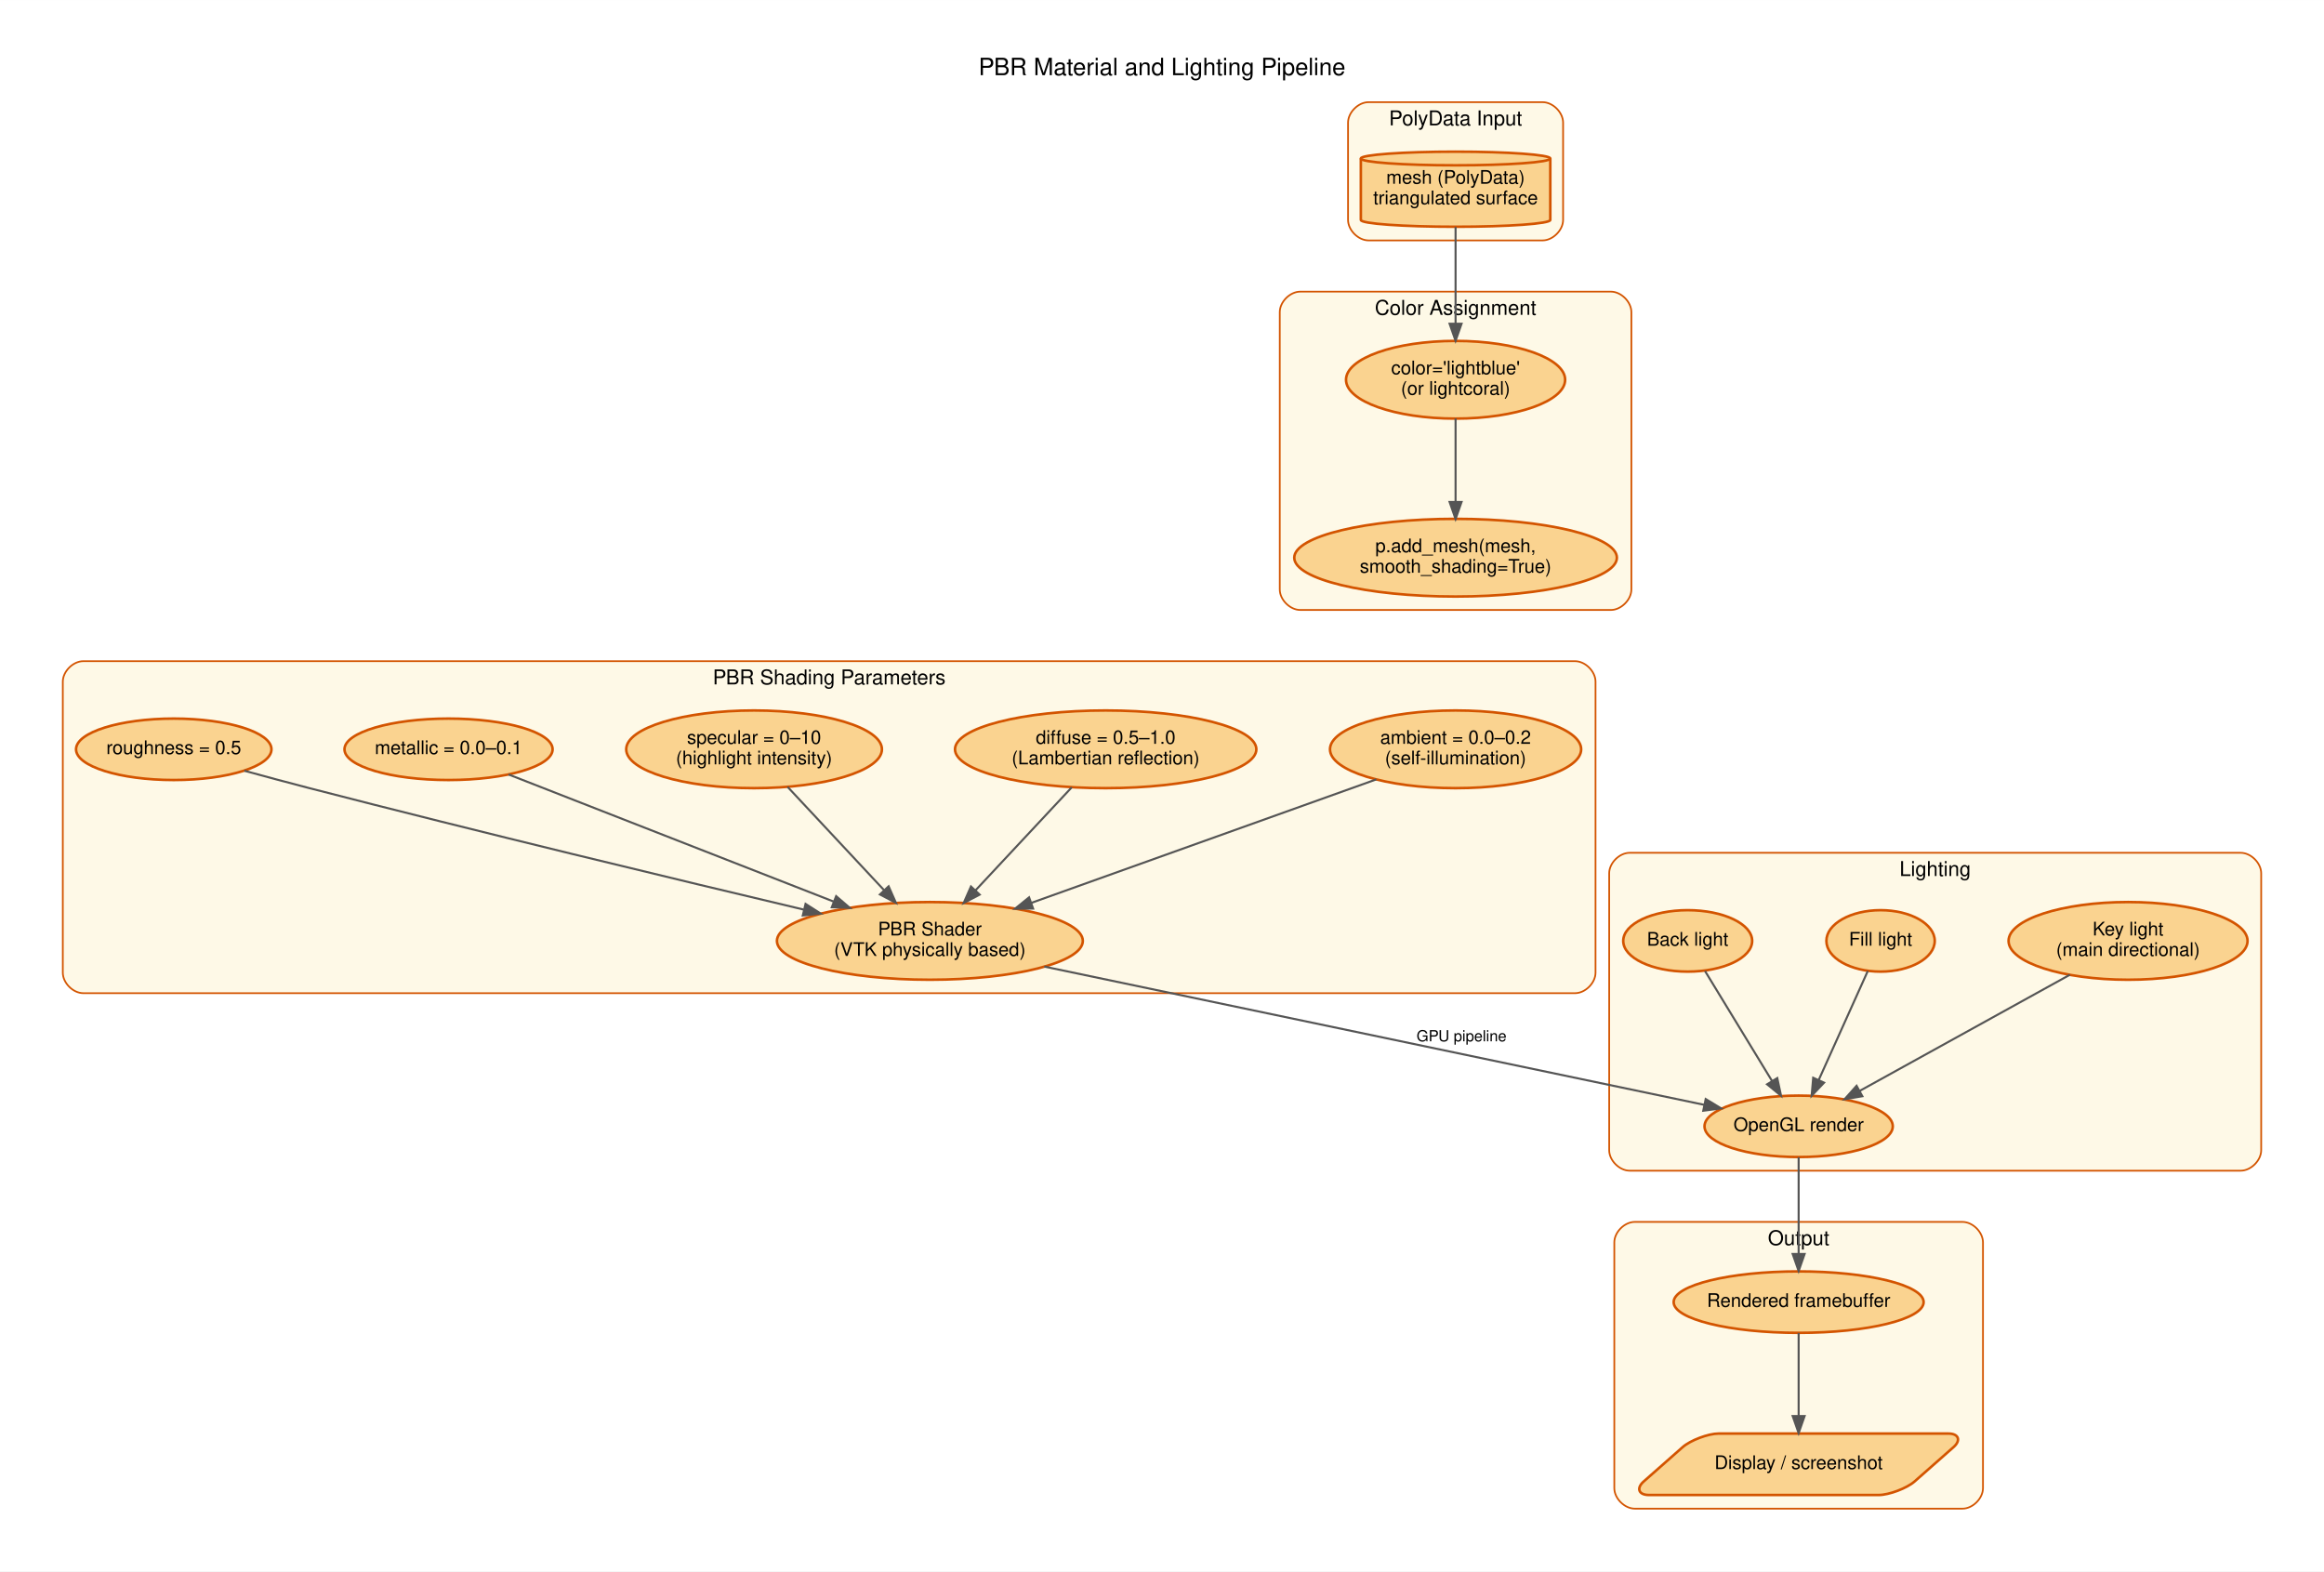
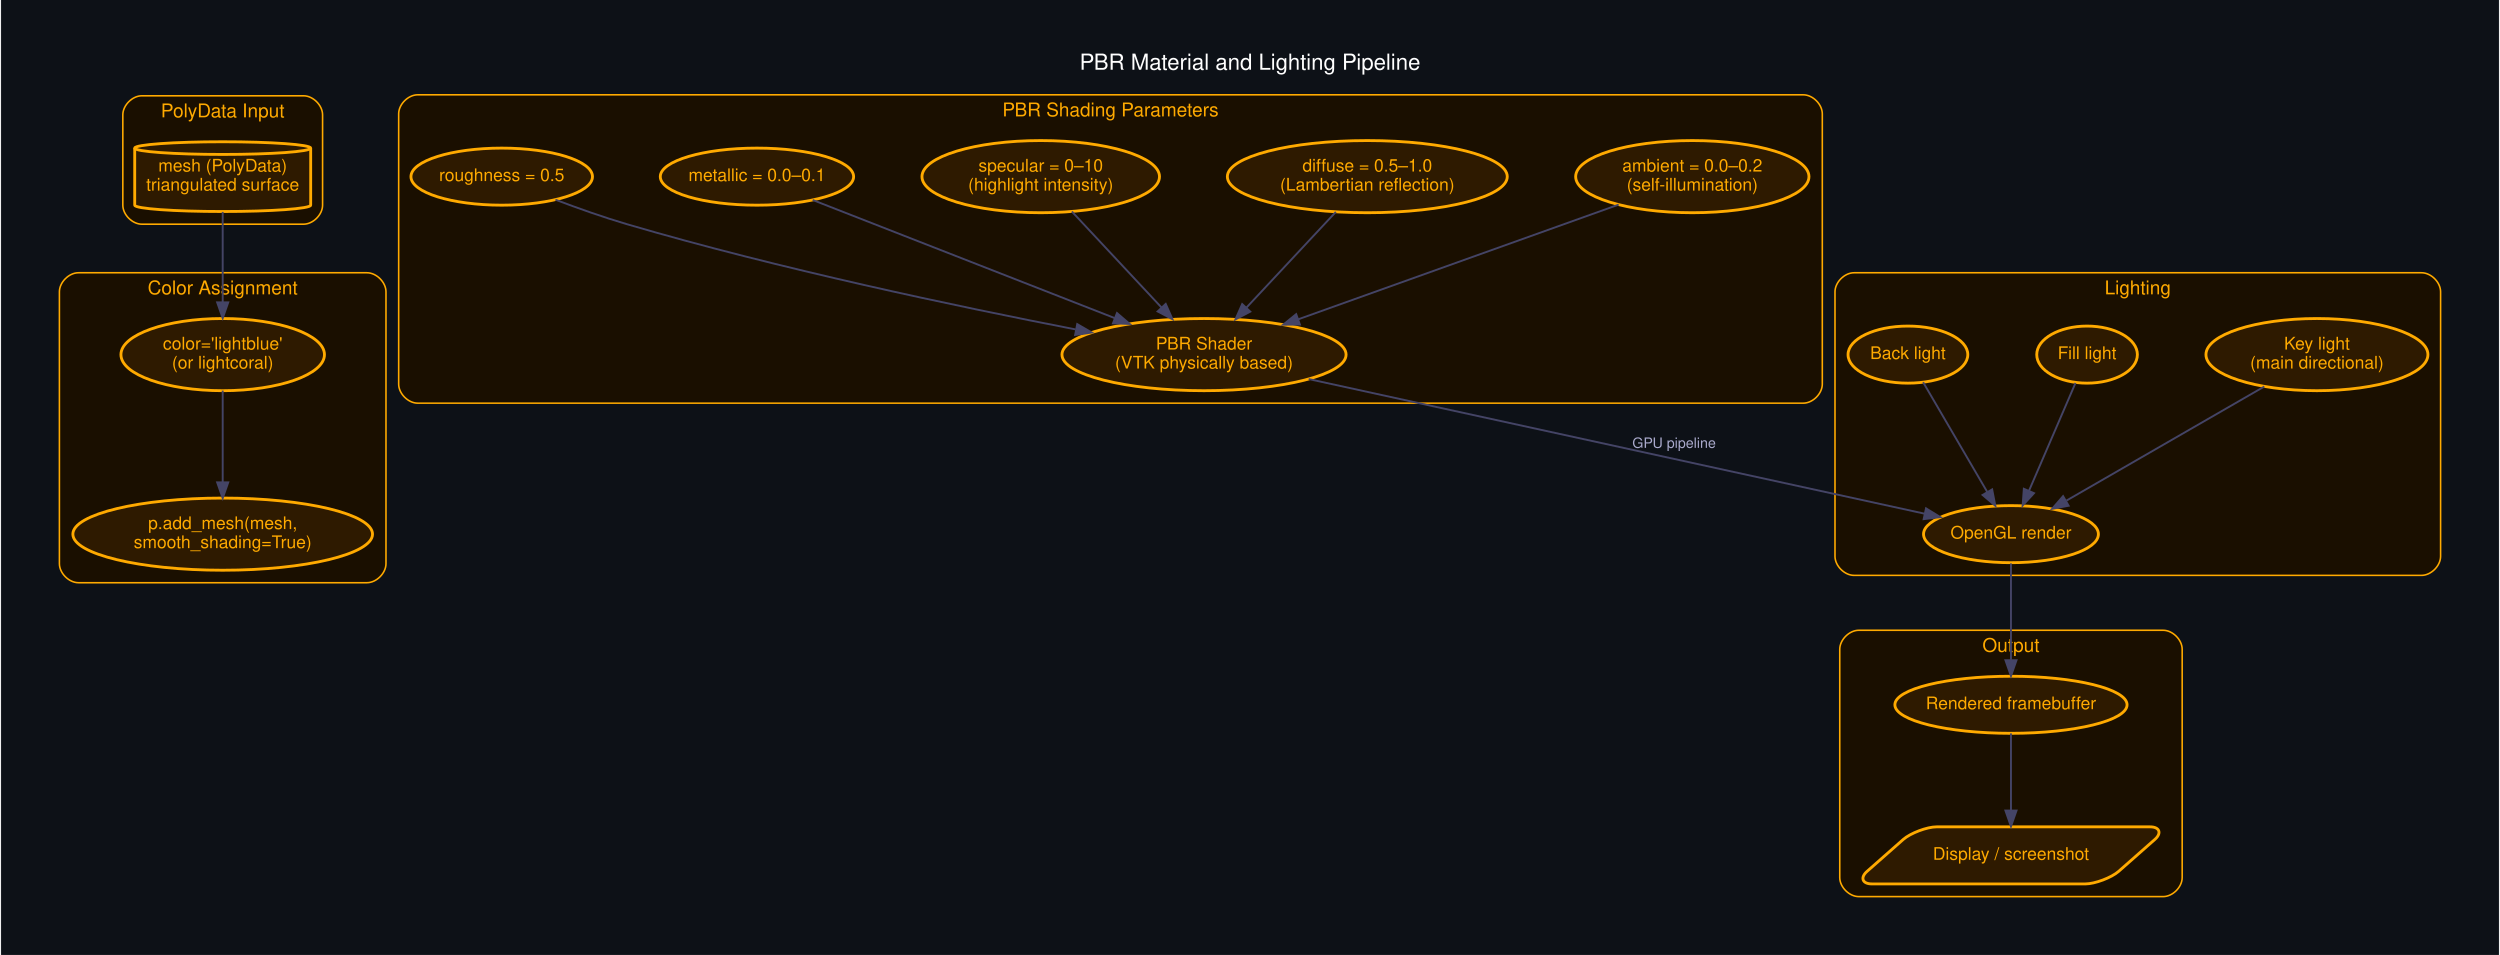
- <svg xmlns="http://www.w3.org/2000/svg" width="1362pt" height="921pt" viewBox="0.00 0.00 1361.60 920.62">
-   <g id="graph0" class="graph" transform="scale(1 1) rotate(0) translate(28.8 891.82)">
-     <polygon fill="#ffffff" stroke="transparent" points="-28.8,28.8 -28.8,-891.82 1332.8,-891.82 1332.8,28.8 -28.8,28.8" />
-     <text text-anchor="middle" x="652" y="-847.82" font-family="Helvetica,Arial,sans-serif" font-size="14.00">PBR Material and Lighting Pipeline</text>
+ <svg xmlns="http://www.w3.org/2000/svg" width="1576pt" height="602pt" viewBox="0.00 0.00 1575.60 602.36">
+   <g id="graph0" class="graph" transform="scale(1 1) rotate(0) translate(28.8 573.56)">
+     <polygon fill="#0d1117" stroke="transparent" points="-28.8,28.8 -28.8,-573.56 1546.8,-573.56 1546.8,28.8 -28.8,28.8" />
+     <text text-anchor="middle" x="759" y="-529.56" font-family="Helvetica,Arial,sans-serif" font-size="14.00" fill="white">PBR Material and Lighting Pipeline</text>
    <g id="clust1" class="cluster">
-       <path fill="#fef9e7" stroke="#d35400" d="M773,-751.02C773,-751.02 875,-751.02 875,-751.02 881,-751.02 887,-757.02 887,-763.02 887,-763.02 887,-820.02 887,-820.02 887,-826.02 881,-832.02 875,-832.02 875,-832.02 773,-832.02 773,-832.02 767,-832.02 761,-826.02 761,-820.02 761,-820.02 761,-763.02 761,-763.02 761,-757.02 767,-751.02 773,-751.02" />
-       <text text-anchor="middle" x="824" y="-818.42" font-family="Helvetica,Arial,sans-serif" font-size="12.00">PolyData Input</text>
+       <path fill="#1a0f00" stroke="#ffaa00" d="M60,-432.14C60,-432.14 162,-432.14 162,-432.14 168,-432.14 174,-438.14 174,-444.14 174,-444.14 174,-501.14 174,-501.14 174,-507.14 168,-513.14 162,-513.14 162,-513.14 60,-513.14 60,-513.14 54,-513.14 48,-507.14 48,-501.14 48,-501.14 48,-444.14 48,-444.14 48,-438.14 54,-432.14 60,-432.14" />
+       <text text-anchor="middle" x="111" y="-499.54" font-family="Helvetica,Arial,sans-serif" font-size="12.00" fill="#ffaa00">PolyData Input</text>
    </g>
    <g id="clust2" class="cluster">
-       <path fill="#fef9e7" stroke="#d35400" d="M733,-534.51C733,-534.51 915,-534.51 915,-534.51 921,-534.51 927,-540.51 927,-546.51 927,-546.51 927,-709.02 927,-709.02 927,-715.02 921,-721.02 915,-721.02 915,-721.02 733,-721.02 733,-721.02 727,-721.02 721,-715.02 721,-709.02 721,-709.02 721,-546.51 721,-546.51 721,-540.51 727,-534.51 733,-534.51" />
-       <text text-anchor="middle" x="824" y="-707.42" font-family="Helvetica,Arial,sans-serif" font-size="12.00">Color Assignment</text>
+       <path fill="#1a0f00" stroke="#ffaa00" d="M20,-206C20,-206 202,-206 202,-206 208,-206 214,-212 214,-218 214,-218 214,-389.51 214,-389.51 214,-395.51 208,-401.51 202,-401.51 202,-401.51 20,-401.51 20,-401.51 14,-401.51 8,-395.51 8,-389.51 8,-389.51 8,-218 8,-218 8,-212 14,-206 20,-206" />
+       <text text-anchor="middle" x="111" y="-387.91" font-family="Helvetica,Arial,sans-serif" font-size="12.00" fill="#ffaa00">Color Assignment</text>
    </g>
    <g id="clust3" class="cluster">
-       <path fill="#fef9e7" stroke="#d35400" d="M20,-310C20,-310 894,-310 894,-310 900,-310 906,-316 906,-322 906,-322 906,-492.51 906,-492.51 906,-498.51 900,-504.51 894,-504.51 894,-504.51 20,-504.51 20,-504.51 14,-504.51 8,-498.51 8,-492.51 8,-492.51 8,-322 8,-322 8,-316 14,-310 20,-310" />
-       <text text-anchor="middle" x="457" y="-490.91" font-family="Helvetica,Arial,sans-serif" font-size="12.00">PBR Shading Parameters</text>
+       <path fill="#1a0f00" stroke="#ffaa00" d="M234,-319.25C234,-319.25 1108,-319.25 1108,-319.25 1114,-319.25 1120,-325.25 1120,-331.25 1120,-331.25 1120,-501.76 1120,-501.76 1120,-507.76 1114,-513.76 1108,-513.76 1108,-513.76 234,-513.76 234,-513.76 228,-513.76 222,-507.76 222,-501.76 222,-501.76 222,-331.25 222,-331.25 222,-325.25 228,-319.25 234,-319.25" />
+       <text text-anchor="middle" x="671" y="-500.16" font-family="Helvetica,Arial,sans-serif" font-size="12.00" fill="#ffaa00">PBR Shading Parameters</text>
    </g>
    <g id="clust4" class="cluster">
-       <path fill="#fef9e7" stroke="#d35400" d="M926,-206C926,-206 1284,-206 1284,-206 1290,-206 1296,-212 1296,-218 1296,-218 1296,-380.25 1296,-380.25 1296,-386.25 1290,-392.25 1284,-392.25 1284,-392.25 926,-392.25 926,-392.25 920,-392.25 914,-386.25 914,-380.25 914,-380.25 914,-218 914,-218 914,-212 920,-206 926,-206" />
-       <text text-anchor="middle" x="1105" y="-378.65" font-family="Helvetica,Arial,sans-serif" font-size="12.00">Lighting</text>
+       <path fill="#1a0f00" stroke="#ffaa00" d="M1140,-210.63C1140,-210.63 1498,-210.63 1498,-210.63 1504,-210.63 1510,-216.63 1510,-222.63 1510,-222.63 1510,-389.51 1510,-389.51 1510,-395.51 1504,-401.51 1498,-401.51 1498,-401.51 1140,-401.51 1140,-401.51 1134,-401.51 1128,-395.51 1128,-389.51 1128,-389.51 1128,-222.63 1128,-222.63 1128,-216.63 1134,-210.63 1140,-210.63" />
+       <text text-anchor="middle" x="1319" y="-387.91" font-family="Helvetica,Arial,sans-serif" font-size="12.00" fill="#ffaa00">Lighting</text>
    </g>
    <g id="clust5" class="cluster">
-       <path fill="#fef9e7" stroke="#d35400" d="M929,-8C929,-8 1121,-8 1121,-8 1127,-8 1133,-14 1133,-20 1133,-20 1133,-164 1133,-164 1133,-170 1127,-176 1121,-176 1121,-176 929,-176 929,-176 923,-176 917,-170 917,-164 917,-164 917,-20 917,-20 917,-14 923,-8 929,-8" />
-       <text text-anchor="middle" x="1025" y="-162.4" font-family="Helvetica,Arial,sans-serif" font-size="12.00">Output</text>
+       <path fill="#1a0f00" stroke="#ffaa00" d="M1143,-8C1143,-8 1335,-8 1335,-8 1341,-8 1347,-14 1347,-20 1347,-20 1347,-164 1347,-164 1347,-170 1341,-176 1335,-176 1335,-176 1143,-176 1143,-176 1137,-176 1131,-170 1131,-164 1131,-164 1131,-20 1131,-20 1131,-14 1137,-8 1143,-8" />
+       <text text-anchor="middle" x="1239" y="-162.4" font-family="Helvetica,Arial,sans-serif" font-size="12.00" fill="#ffaa00">Output</text>
    </g>
    <g id="node1" class="node">
-       <path fill="#fad390" stroke="#d35400" stroke-width="1.5" d="M879.5,-799.02C879.5,-801.23 854.62,-803.02 824,-803.02 793.38,-803.02 768.5,-801.23 768.5,-799.02 768.5,-799.02 768.5,-763.02 768.5,-763.02 768.5,-760.81 793.38,-759.02 824,-759.02 854.62,-759.02 879.5,-760.81 879.5,-763.02 879.5,-763.02 879.5,-799.02 879.5,-799.02" />
-       <path fill="none" stroke="#d35400" stroke-width="1.5" d="M879.5,-799.02C879.5,-796.81 854.62,-795.02 824,-795.02 793.38,-795.02 768.5,-796.81 768.5,-799.02" />
-       <text text-anchor="middle" x="824" y="-784.22" font-family="Helvetica,Arial,sans-serif" font-size="11.00">mesh (PolyData)</text>
-       <text text-anchor="middle" x="824" y="-772.22" font-family="Helvetica,Arial,sans-serif" font-size="11.00">triangulated surface</text>
+       <path fill="#2e1a00" stroke="#ffaa00" stroke-width="1.8" d="M166.5,-480.14C166.5,-482.34 141.62,-484.14 111,-484.14 80.38,-484.14 55.5,-482.34 55.5,-480.14 55.5,-480.14 55.5,-444.14 55.5,-444.14 55.5,-441.93 80.38,-440.14 111,-440.14 141.62,-440.14 166.5,-441.93 166.5,-444.14 166.5,-444.14 166.5,-480.14 166.5,-480.14" />
+       <path fill="none" stroke="#ffaa00" stroke-width="1.8" d="M166.5,-480.14C166.5,-477.93 141.62,-476.14 111,-476.14 80.38,-476.14 55.5,-477.93 55.5,-480.14" />
+       <text text-anchor="middle" x="111" y="-465.34" font-family="Helvetica,Arial,sans-serif" font-size="11.00" fill="#ffaa00">mesh (PolyData)</text>
+       <text text-anchor="middle" x="111" y="-453.34" font-family="Helvetica,Arial,sans-serif" font-size="11.00" fill="#ffaa00">triangulated surface</text>
    </g>
    <g id="node2" class="node">
-       <ellipse fill="#fad390" stroke="#d35400" stroke-width="1.5" cx="824" cy="-669.39" rx="64.19" ry="22.76" />
-       <text text-anchor="middle" x="824" y="-672.59" font-family="Helvetica,Arial,sans-serif" font-size="11.00">color='lightblue'</text>
-       <text text-anchor="middle" x="824" y="-660.59" font-family="Helvetica,Arial,sans-serif" font-size="11.00">(or lightcoral)</text>
+       <ellipse fill="#2e1a00" stroke="#ffaa00" stroke-width="1.8" cx="111" cy="-349.88" rx="64.19" ry="22.76" />
+       <text text-anchor="middle" x="111" y="-353.08" font-family="Helvetica,Arial,sans-serif" font-size="11.00" fill="#ffaa00">color='lightblue'</text>
+       <text text-anchor="middle" x="111" y="-341.08" font-family="Helvetica,Arial,sans-serif" font-size="11.00" fill="#ffaa00">(or lightcoral)</text>
    </g>
    <g id="edge11" class="edge">
-       <path fill="none" stroke="#555555" stroke-width="1.2" d="M824,-758.88C824,-742.86 824,-720.58 824,-702.38" />
-       <polygon fill="#555555" stroke="#555555" stroke-width="1.2" points="827.5,-702.21 824,-692.21 820.5,-702.21 827.5,-702.21" />
+       <path fill="none" stroke="#444466" stroke-width="1.2" d="M111,-439.88C111,-423.77 111,-401.35 111,-383.05" />
+       <polygon fill="#444466" stroke="#444466" stroke-width="1.2" points="114.5,-382.83 111,-372.83 107.5,-382.83 114.5,-382.83" />
    </g>
    <g id="node3" class="node">
-       <ellipse fill="#fad390" stroke="#d35400" stroke-width="1.5" cx="824" cy="-565.14" rx="94.51" ry="22.76" />
-       <text text-anchor="middle" x="824" y="-568.34" font-family="Helvetica,Arial,sans-serif" font-size="11.00">p.add_mesh(mesh,</text>
-       <text text-anchor="middle" x="824" y="-556.34" font-family="Helvetica,Arial,sans-serif" font-size="11.00">  smooth_shading=True)</text>
+       <ellipse fill="#2e1a00" stroke="#ffaa00" stroke-width="1.8" cx="111" cy="-236.63" rx="94.51" ry="22.76" />
+       <text text-anchor="middle" x="111" y="-239.83" font-family="Helvetica,Arial,sans-serif" font-size="11.00" fill="#ffaa00">p.add_mesh(mesh,</text>
+       <text text-anchor="middle" x="111" y="-227.83" font-family="Helvetica,Arial,sans-serif" font-size="11.00" fill="#ffaa00">  smooth_shading=True)</text>
    </g>
    <g id="edge1" class="edge">
-       <path fill="none" stroke="#555555" stroke-width="1.2" d="M824,-646.71C824,-632.61 824,-613.98 824,-598.18" />
-       <polygon fill="#555555" stroke="#555555" stroke-width="1.2" points="827.5,-597.79 824,-587.79 820.5,-597.79 827.5,-597.79" />
+       <path fill="none" stroke="#444466" stroke-width="1.2" d="M111,-327.17C111,-310.7 111,-287.83 111,-269.32" />
+       <polygon fill="#444466" stroke="#444466" stroke-width="1.2" points="114.5,-269.29 111,-259.29 107.5,-269.29 114.5,-269.29" />
    </g>
    <g id="node4" class="node">
-       <ellipse fill="#fad390" stroke="#d35400" stroke-width="1.5" cx="824" cy="-452.88" rx="73.58" ry="22.76" />
-       <text text-anchor="middle" x="824" y="-456.08" font-family="Helvetica,Arial,sans-serif" font-size="11.00">ambient = 0.0–0.2</text>
-       <text text-anchor="middle" x="824" y="-444.08" font-family="Helvetica,Arial,sans-serif" font-size="11.00">(self-illumination)</text>
+       <ellipse fill="#2e1a00" stroke="#ffaa00" stroke-width="1.8" cx="1038" cy="-462.14" rx="73.58" ry="22.76" />
+       <text text-anchor="middle" x="1038" y="-465.34" font-family="Helvetica,Arial,sans-serif" font-size="11.00" fill="#ffaa00">ambient = 0.0–0.2</text>
+       <text text-anchor="middle" x="1038" y="-453.34" font-family="Helvetica,Arial,sans-serif" font-size="11.00" fill="#ffaa00">(self-illumination)</text>
    </g>
    <g id="node9" class="node">
-       <ellipse fill="#fad390" stroke="#d35400" stroke-width="1.5" cx="516" cy="-340.63" rx="89.61" ry="22.76" />
-       <text text-anchor="middle" x="516" y="-343.83" font-family="Helvetica,Arial,sans-serif" font-size="11.00">PBR Shader</text>
-       <text text-anchor="middle" x="516" y="-331.83" font-family="Helvetica,Arial,sans-serif" font-size="11.00">(VTK physically based)</text>
+       <ellipse fill="#2e1a00" stroke="#ffaa00" stroke-width="1.8" cx="730" cy="-349.88" rx="89.61" ry="22.76" />
+       <text text-anchor="middle" x="730" y="-353.08" font-family="Helvetica,Arial,sans-serif" font-size="11.00" fill="#ffaa00">PBR Shader</text>
+       <text text-anchor="middle" x="730" y="-341.08" font-family="Helvetica,Arial,sans-serif" font-size="11.00" fill="#ffaa00">(VTK physically based)</text>
    </g>
    <g id="edge2" class="edge">
-       <path fill="none" stroke="#555555" stroke-width="1.2" d="M777.56,-435.26C723.59,-415.94 634.43,-384.02 575.45,-362.91" />
-       <polygon fill="#555555" stroke="#555555" stroke-width="1.2" points="576.49,-359.56 565.89,-359.49 574.13,-366.15 576.49,-359.56" />
+       <path fill="none" stroke="#444466" stroke-width="1.2" d="M991.56,-444.51C937.59,-425.19 848.43,-393.28 789.45,-372.16" />
+       <polygon fill="#444466" stroke="#444466" stroke-width="1.2" points="790.49,-368.82 779.89,-368.74 788.13,-375.41 790.49,-368.82" />
    </g>
    <g id="node5" class="node">
-       <ellipse fill="#fad390" stroke="#d35400" stroke-width="1.5" cx="619" cy="-452.88" rx="88.28" ry="22.76" />
-       <text text-anchor="middle" x="619" y="-456.08" font-family="Helvetica,Arial,sans-serif" font-size="11.00">diffuse = 0.5–1.0</text>
-       <text text-anchor="middle" x="619" y="-444.08" font-family="Helvetica,Arial,sans-serif" font-size="11.00">(Lambertian reflection)</text>
+       <ellipse fill="#2e1a00" stroke="#ffaa00" stroke-width="1.8" cx="833" cy="-462.14" rx="88.28" ry="22.76" />
+       <text text-anchor="middle" x="833" y="-465.34" font-family="Helvetica,Arial,sans-serif" font-size="11.00" fill="#ffaa00">diffuse = 0.5–1.0</text>
+       <text text-anchor="middle" x="833" y="-453.34" font-family="Helvetica,Arial,sans-serif" font-size="11.00" fill="#ffaa00">(Lambertian reflection)</text>
    </g>
    <g id="edge3" class="edge">
-       <path fill="none" stroke="#555555" stroke-width="1.2" d="M599.14,-430.62C583.11,-413.46 560.4,-389.16 542.77,-370.28" />
-       <polygon fill="#555555" stroke="#555555" stroke-width="1.2" points="545.18,-367.74 535.8,-362.82 540.07,-372.52 545.18,-367.74" />
+       <path fill="none" stroke="#444466" stroke-width="1.2" d="M813.14,-439.88C797.11,-422.72 774.4,-398.41 756.77,-379.54" />
+       <polygon fill="#444466" stroke="#444466" stroke-width="1.2" points="759.18,-376.99 749.8,-372.08 754.07,-381.77 759.18,-376.99" />
    </g>
    <g id="node6" class="node">
-       <ellipse fill="#fad390" stroke="#d35400" stroke-width="1.5" cx="413" cy="-452.88" rx="74.91" ry="22.76" />
-       <text text-anchor="middle" x="413" y="-456.08" font-family="Helvetica,Arial,sans-serif" font-size="11.00">specular = 0–10</text>
-       <text text-anchor="middle" x="413" y="-444.08" font-family="Helvetica,Arial,sans-serif" font-size="11.00">(highlight intensity)</text>
+       <ellipse fill="#2e1a00" stroke="#ffaa00" stroke-width="1.8" cx="627" cy="-462.14" rx="74.91" ry="22.76" />
+       <text text-anchor="middle" x="627" y="-465.34" font-family="Helvetica,Arial,sans-serif" font-size="11.00" fill="#ffaa00">specular = 0–10</text>
+       <text text-anchor="middle" x="627" y="-453.34" font-family="Helvetica,Arial,sans-serif" font-size="11.00" fill="#ffaa00">(highlight intensity)</text>
    </g>
    <g id="edge4" class="edge">
-       <path fill="none" stroke="#555555" stroke-width="1.2" d="M432.62,-430.88C448.62,-413.75 471.4,-389.37 489.11,-370.41" />
-       <polygon fill="#555555" stroke="#555555" stroke-width="1.2" points="491.84,-372.62 496.11,-362.92 486.72,-367.84 491.84,-372.62" />
+       <path fill="none" stroke="#444466" stroke-width="1.2" d="M646.62,-440.14C662.62,-423.01 685.4,-398.62 703.11,-379.67" />
+       <polygon fill="#444466" stroke="#444466" stroke-width="1.2" points="705.84,-381.87 710.11,-372.18 700.72,-377.1 705.84,-381.87" />
    </g>
    <g id="node7" class="node">
-       <ellipse fill="#fad390" stroke="#d35400" stroke-width="1.5" cx="234" cy="-452.88" rx="60.97" ry="18" />
-       <text text-anchor="middle" x="234" y="-450.08" font-family="Helvetica,Arial,sans-serif" font-size="11.00">metallic = 0.0–0.1</text>
+       <ellipse fill="#2e1a00" stroke="#ffaa00" stroke-width="1.8" cx="448" cy="-462.14" rx="60.97" ry="18" />
+       <text text-anchor="middle" x="448" y="-459.34" font-family="Helvetica,Arial,sans-serif" font-size="11.00" fill="#ffaa00">metallic = 0.0–0.1</text>
    </g>
    <g id="edge5" class="edge">
-       <path fill="none" stroke="#555555" stroke-width="1.2" d="M269.15,-438.14C316.88,-419.48 402.76,-385.9 459.57,-363.69" />
-       <polygon fill="#555555" stroke="#555555" stroke-width="1.2" points="461.09,-366.85 469.13,-359.95 458.54,-360.33 461.09,-366.85" />
+       <path fill="none" stroke="#444466" stroke-width="1.2" d="M483.15,-447.4C530.88,-428.73 616.76,-395.16 673.57,-372.94" />
+       <polygon fill="#444466" stroke="#444466" stroke-width="1.2" points="675.09,-376.11 683.13,-369.21 672.54,-369.59 675.09,-376.11" />
    </g>
    <g id="node8" class="node">
-       <ellipse fill="#fad390" stroke="#d35400" stroke-width="1.5" cx="73" cy="-452.88" rx="57.25" ry="18" />
-       <text text-anchor="middle" x="73" y="-450.08" font-family="Helvetica,Arial,sans-serif" font-size="11.00">roughness = 0.5</text>
+       <ellipse fill="#2e1a00" stroke="#ffaa00" stroke-width="1.8" cx="287" cy="-462.14" rx="57.25" ry="18" />
+       <text text-anchor="middle" x="287" y="-459.34" font-family="Helvetica,Arial,sans-serif" font-size="11.00" fill="#ffaa00">roughness = 0.5</text>
    </g>
    <g id="edge6" class="edge">
-       <path fill="none" stroke="#555555" stroke-width="1.2" d="M114.35,-440.32C126.47,-437 139.75,-433.42 152,-430.25 252.13,-404.36 368.32,-376.44 441.98,-359" />
-       <polygon fill="#555555" stroke="#555555" stroke-width="1.2" points="443.16,-362.32 452.08,-356.61 441.54,-355.51 443.16,-362.32" />
+       <path fill="none" stroke="#444466" stroke-width="1.2" d="M320.89,-447.58C334.74,-442.33 351,-436.54 366,-432.14 461.97,-403.94 574.67,-380.19 648.95,-365.78" />
+       <polygon fill="#444466" stroke="#444466" stroke-width="1.2" points="650.02,-369.14 659.18,-363.81 648.69,-362.27 650.02,-369.14" />
    </g>
    <g id="node13" class="node">
-       <ellipse fill="#fad390" stroke="#d35400" stroke-width="1.5" cx="1025" cy="-232" rx="55.15" ry="18" />
-       <text text-anchor="middle" x="1025" y="-229.2" font-family="Helvetica,Arial,sans-serif" font-size="11.00">OpenGL render</text>
+       <ellipse fill="#2e1a00" stroke="#ffaa00" stroke-width="1.8" cx="1239" cy="-236.63" rx="55.15" ry="18" />
+       <text text-anchor="middle" x="1239" y="-233.83" font-family="Helvetica,Arial,sans-serif" font-size="11.00" fill="#ffaa00">OpenGL render</text>
+     </g>
+     <g id="edge12" class="edge">
+       <path fill="none" stroke="#444466" stroke-width="1.2" d="M796.02,-334.45C897.63,-312.24 1090.42,-270.1 1184.55,-249.53" />
+       <polygon fill="#444466" stroke="#444466" stroke-width="1.2" points="1185.42,-252.92 1194.44,-247.37 1183.92,-246.08 1185.42,-252.92" />
+       <text text-anchor="middle" x="1026.5" y="-291.05" font-family="Helvetica,Arial,sans-serif" font-size="9.00" fill="#aaaacc">GPU pipeline</text>
+     </g>
+     <g id="node10" class="node">
+       <ellipse fill="#2e1a00" stroke="#ffaa00" stroke-width="1.8" cx="1432" cy="-349.88" rx="70.01" ry="22.76" />
+       <text text-anchor="middle" x="1432" y="-353.08" font-family="Helvetica,Arial,sans-serif" font-size="11.00" fill="#ffaa00">Key light</text>
+       <text text-anchor="middle" x="1432" y="-341.08" font-family="Helvetica,Arial,sans-serif" font-size="11.00" fill="#ffaa00">(main directional)</text>
+     </g>
+     <g id="edge7" class="edge">
+       <path fill="none" stroke="#444466" stroke-width="1.2" d="M1398.82,-329.76C1364,-309.68 1309.47,-278.25 1273.98,-257.79" />
+       <polygon fill="#444466" stroke="#444466" stroke-width="1.2" points="1275.37,-254.55 1264.95,-252.59 1271.87,-260.61 1275.37,-254.55" />
+     </g>
+     <g id="node11" class="node">
+       <ellipse fill="#2e1a00" stroke="#ffaa00" stroke-width="1.8" cx="1287" cy="-349.88" rx="31.74" ry="18" />
+       <text text-anchor="middle" x="1287" y="-347.08" font-family="Helvetica,Arial,sans-serif" font-size="11.00" fill="#ffaa00">Fill light</text>
+     </g>
+     <g id="edge8" class="edge">
+       <path fill="none" stroke="#444466" stroke-width="1.2" d="M1279.71,-331.99C1271.92,-313.93 1259.47,-285.08 1250.39,-264.03" />
+       <polygon fill="#444466" stroke="#444466" stroke-width="1.2" points="1253.53,-262.48 1246.36,-254.68 1247.11,-265.25 1253.53,-262.48" />
+     </g>
+     <g id="node12" class="node">
+       <ellipse fill="#2e1a00" stroke="#ffaa00" stroke-width="1.8" cx="1174" cy="-349.88" rx="37.77" ry="18" />
+       <text text-anchor="middle" x="1174" y="-347.08" font-family="Helvetica,Arial,sans-serif" font-size="11.00" fill="#ffaa00">Back light</text>
+     </g>
+     <g id="edge9" class="edge">
+       <path fill="none" stroke="#444466" stroke-width="1.2" d="M1183.59,-332.47C1194.23,-314.25 1211.55,-284.61 1223.99,-263.32" />
+       <polygon fill="#444466" stroke="#444466" stroke-width="1.2" points="1227.13,-264.88 1229.16,-254.48 1221.09,-261.34 1227.13,-264.88" />
+     </g>
+     <g id="node14" class="node">
+       <ellipse fill="#2e1a00" stroke="#ffaa00" stroke-width="1.8" cx="1239" cy="-129" rx="73.23" ry="18" />
+       <text text-anchor="middle" x="1239" y="-126.2" font-family="Helvetica,Arial,sans-serif" font-size="11.00" fill="#ffaa00">Rendered framebuffer</text>
    </g>
    <g id="edge13" class="edge">
-       <path fill="none" stroke="#555555" stroke-width="1.2" d="M583.07,-325.58C684.65,-304.3 875.62,-264.29 969.72,-244.58" />
-       <polygon fill="#555555" stroke="#555555" stroke-width="1.2" points="970.54,-247.98 979.61,-242.51 969.11,-241.13 970.54,-247.98" />
-       <text text-anchor="middle" x="827.5" y="-281.8" font-family="Helvetica,Arial,sans-serif" font-size="9.00">GPU pipeline</text>
-     </g>
-     <g id="node10" class="node">
-       <ellipse fill="#fad390" stroke="#d35400" stroke-width="1.5" cx="1218" cy="-340.63" rx="70.01" ry="22.76" />
-       <text text-anchor="middle" x="1218" y="-343.83" font-family="Helvetica,Arial,sans-serif" font-size="11.00">Key light</text>
-       <text text-anchor="middle" x="1218" y="-331.83" font-family="Helvetica,Arial,sans-serif" font-size="11.00">(main directional)</text>
-     </g>
-     <g id="edge7" class="edge">
-       <path fill="none" stroke="#555555" stroke-width="1.2" d="M1183.94,-320.81C1149.37,-301.71 1096.06,-272.26 1060.86,-252.81" />
-       <polygon fill="#555555" stroke="#555555" stroke-width="1.2" points="1062.33,-249.62 1051.88,-247.85 1058.94,-255.75 1062.33,-249.62" />
-     </g>
-     <g id="node11" class="node">
-       <ellipse fill="#fad390" stroke="#d35400" stroke-width="1.5" cx="1073" cy="-340.63" rx="31.74" ry="18" />
-       <text text-anchor="middle" x="1073" y="-337.83" font-family="Helvetica,Arial,sans-serif" font-size="11.00">Fill light</text>
-     </g>
-     <g id="edge8" class="edge">
-       <path fill="none" stroke="#555555" stroke-width="1.2" d="M1065.5,-322.97C1057.8,-305.85 1045.7,-278.97 1036.72,-259.05" />
-       <polygon fill="#555555" stroke="#555555" stroke-width="1.2" points="1039.9,-257.58 1032.61,-249.9 1033.52,-260.45 1039.9,-257.58" />
-     </g>
-     <g id="node12" class="node">
-       <ellipse fill="#fad390" stroke="#d35400" stroke-width="1.5" cx="960" cy="-340.63" rx="37.77" ry="18" />
-       <text text-anchor="middle" x="960" y="-337.83" font-family="Helvetica,Arial,sans-serif" font-size="11.00">Back light</text>
-     </g>
-     <g id="edge9" class="edge">
-       <path fill="none" stroke="#555555" stroke-width="1.2" d="M970.16,-322.97C980.68,-305.7 997.27,-278.48 1009.45,-258.5" />
-       <polygon fill="#555555" stroke="#555555" stroke-width="1.2" points="1012.48,-260.26 1014.7,-249.9 1006.51,-256.61 1012.48,-260.26" />
-     </g>
-     <g id="node14" class="node">
-       <ellipse fill="#fad390" stroke="#d35400" stroke-width="1.5" cx="1025" cy="-129" rx="73.23" ry="18" />
-       <text text-anchor="middle" x="1025" y="-126.2" font-family="Helvetica,Arial,sans-serif" font-size="11.00">Rendered framebuffer</text>
-     </g>
-     <g id="edge14" class="edge">
-       <path fill="none" stroke="#555555" stroke-width="1.2" d="M1025,-213.87C1025,-198.41 1025,-175.42 1025,-157.41" />
-       <polygon fill="#555555" stroke="#555555" stroke-width="1.2" points="1028.5,-157.22 1025,-147.22 1021.5,-157.22 1028.5,-157.22" />
+       <path fill="none" stroke="#444466" stroke-width="1.2" d="M1239,-218.19C1239,-201.65 1239,-176.55 1239,-157.36" />
+       <polygon fill="#444466" stroke="#444466" stroke-width="1.2" points="1242.5,-157.12 1239,-147.12 1235.5,-157.12 1242.5,-157.12" />
    </g>
    <g id="node15" class="node">
-       <path fill="#fad390" stroke="#d35400" stroke-width="1.5" d="M1112.76,-52C1112.76,-52 978.06,-52 978.06,-52 972.06,-52 961.56,-48.03 957.06,-44.06 957.06,-44.06 934.24,-23.94 934.24,-23.94 929.74,-19.97 931.24,-16 937.24,-16 937.24,-16 1071.94,-16 1071.94,-16 1077.94,-16 1088.44,-19.97 1092.94,-23.94 1092.94,-23.94 1115.76,-44.06 1115.76,-44.06 1120.26,-48.03 1118.76,-52 1112.76,-52" />
-       <text text-anchor="middle" x="1025" y="-31.2" font-family="Helvetica,Arial,sans-serif" font-size="11.00">Display / screenshot</text>
+       <path fill="#2e1a00" stroke="#ffaa00" stroke-width="1.8" d="M1326.76,-52C1326.76,-52 1192.06,-52 1192.06,-52 1186.06,-52 1175.56,-48.03 1171.06,-44.06 1171.06,-44.06 1148.24,-23.94 1148.24,-23.94 1143.74,-19.97 1145.24,-16 1151.24,-16 1151.24,-16 1285.94,-16 1285.94,-16 1291.94,-16 1302.44,-19.97 1306.94,-23.94 1306.94,-23.94 1329.76,-44.06 1329.76,-44.06 1334.26,-48.03 1332.76,-52 1326.76,-52" />
+       <text text-anchor="middle" x="1239" y="-31.2" font-family="Helvetica,Arial,sans-serif" font-size="11.00" fill="#ffaa00">Display / screenshot</text>
    </g>
    <g id="edge10" class="edge">
-       <path fill="none" stroke="#555555" stroke-width="1.2" d="M1025,-110.94C1025,-97.39 1025,-78.18 1025,-62.47" />
-       <polygon fill="#555555" stroke="#555555" stroke-width="1.2" points="1028.5,-62.26 1025,-52.26 1021.5,-62.26 1028.5,-62.26" />
+       <path fill="none" stroke="#444466" stroke-width="1.2" d="M1239,-110.94C1239,-97.39 1239,-78.18 1239,-62.47" />
+       <polygon fill="#444466" stroke="#444466" stroke-width="1.2" points="1242.5,-62.26 1239,-52.26 1235.5,-62.26 1242.5,-62.26" />
    </g>
  </g>
</svg>
